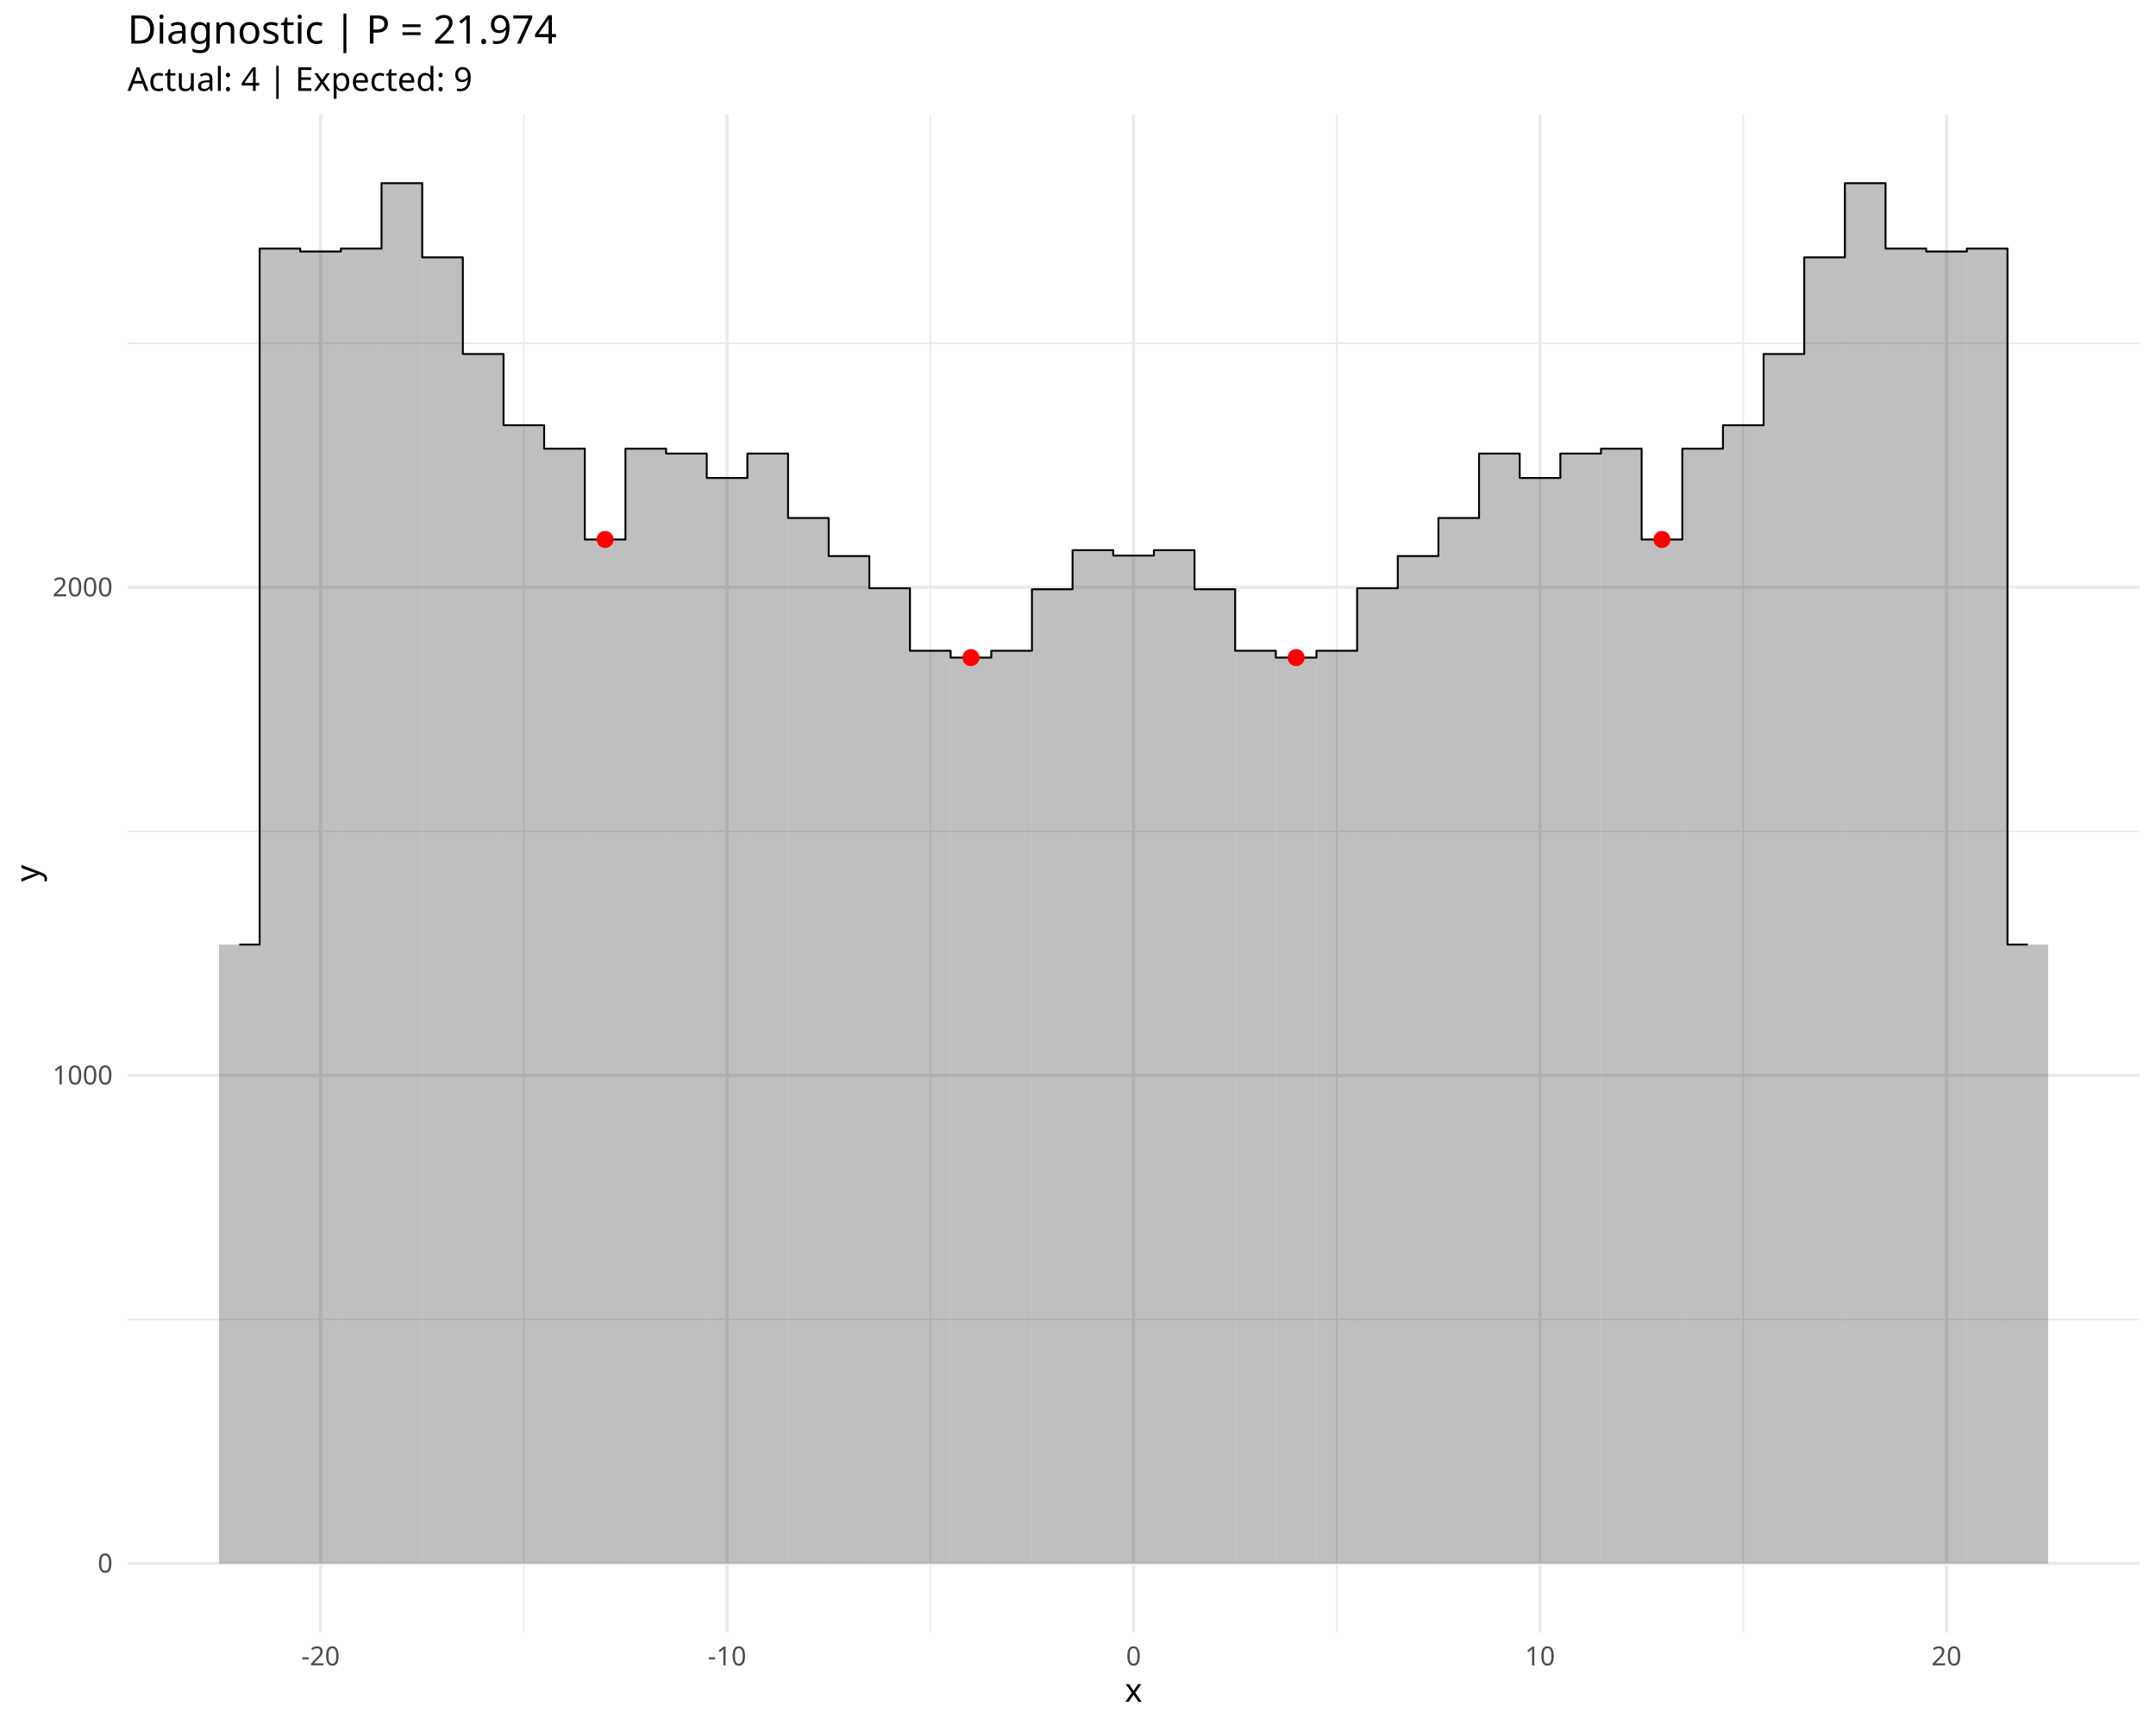
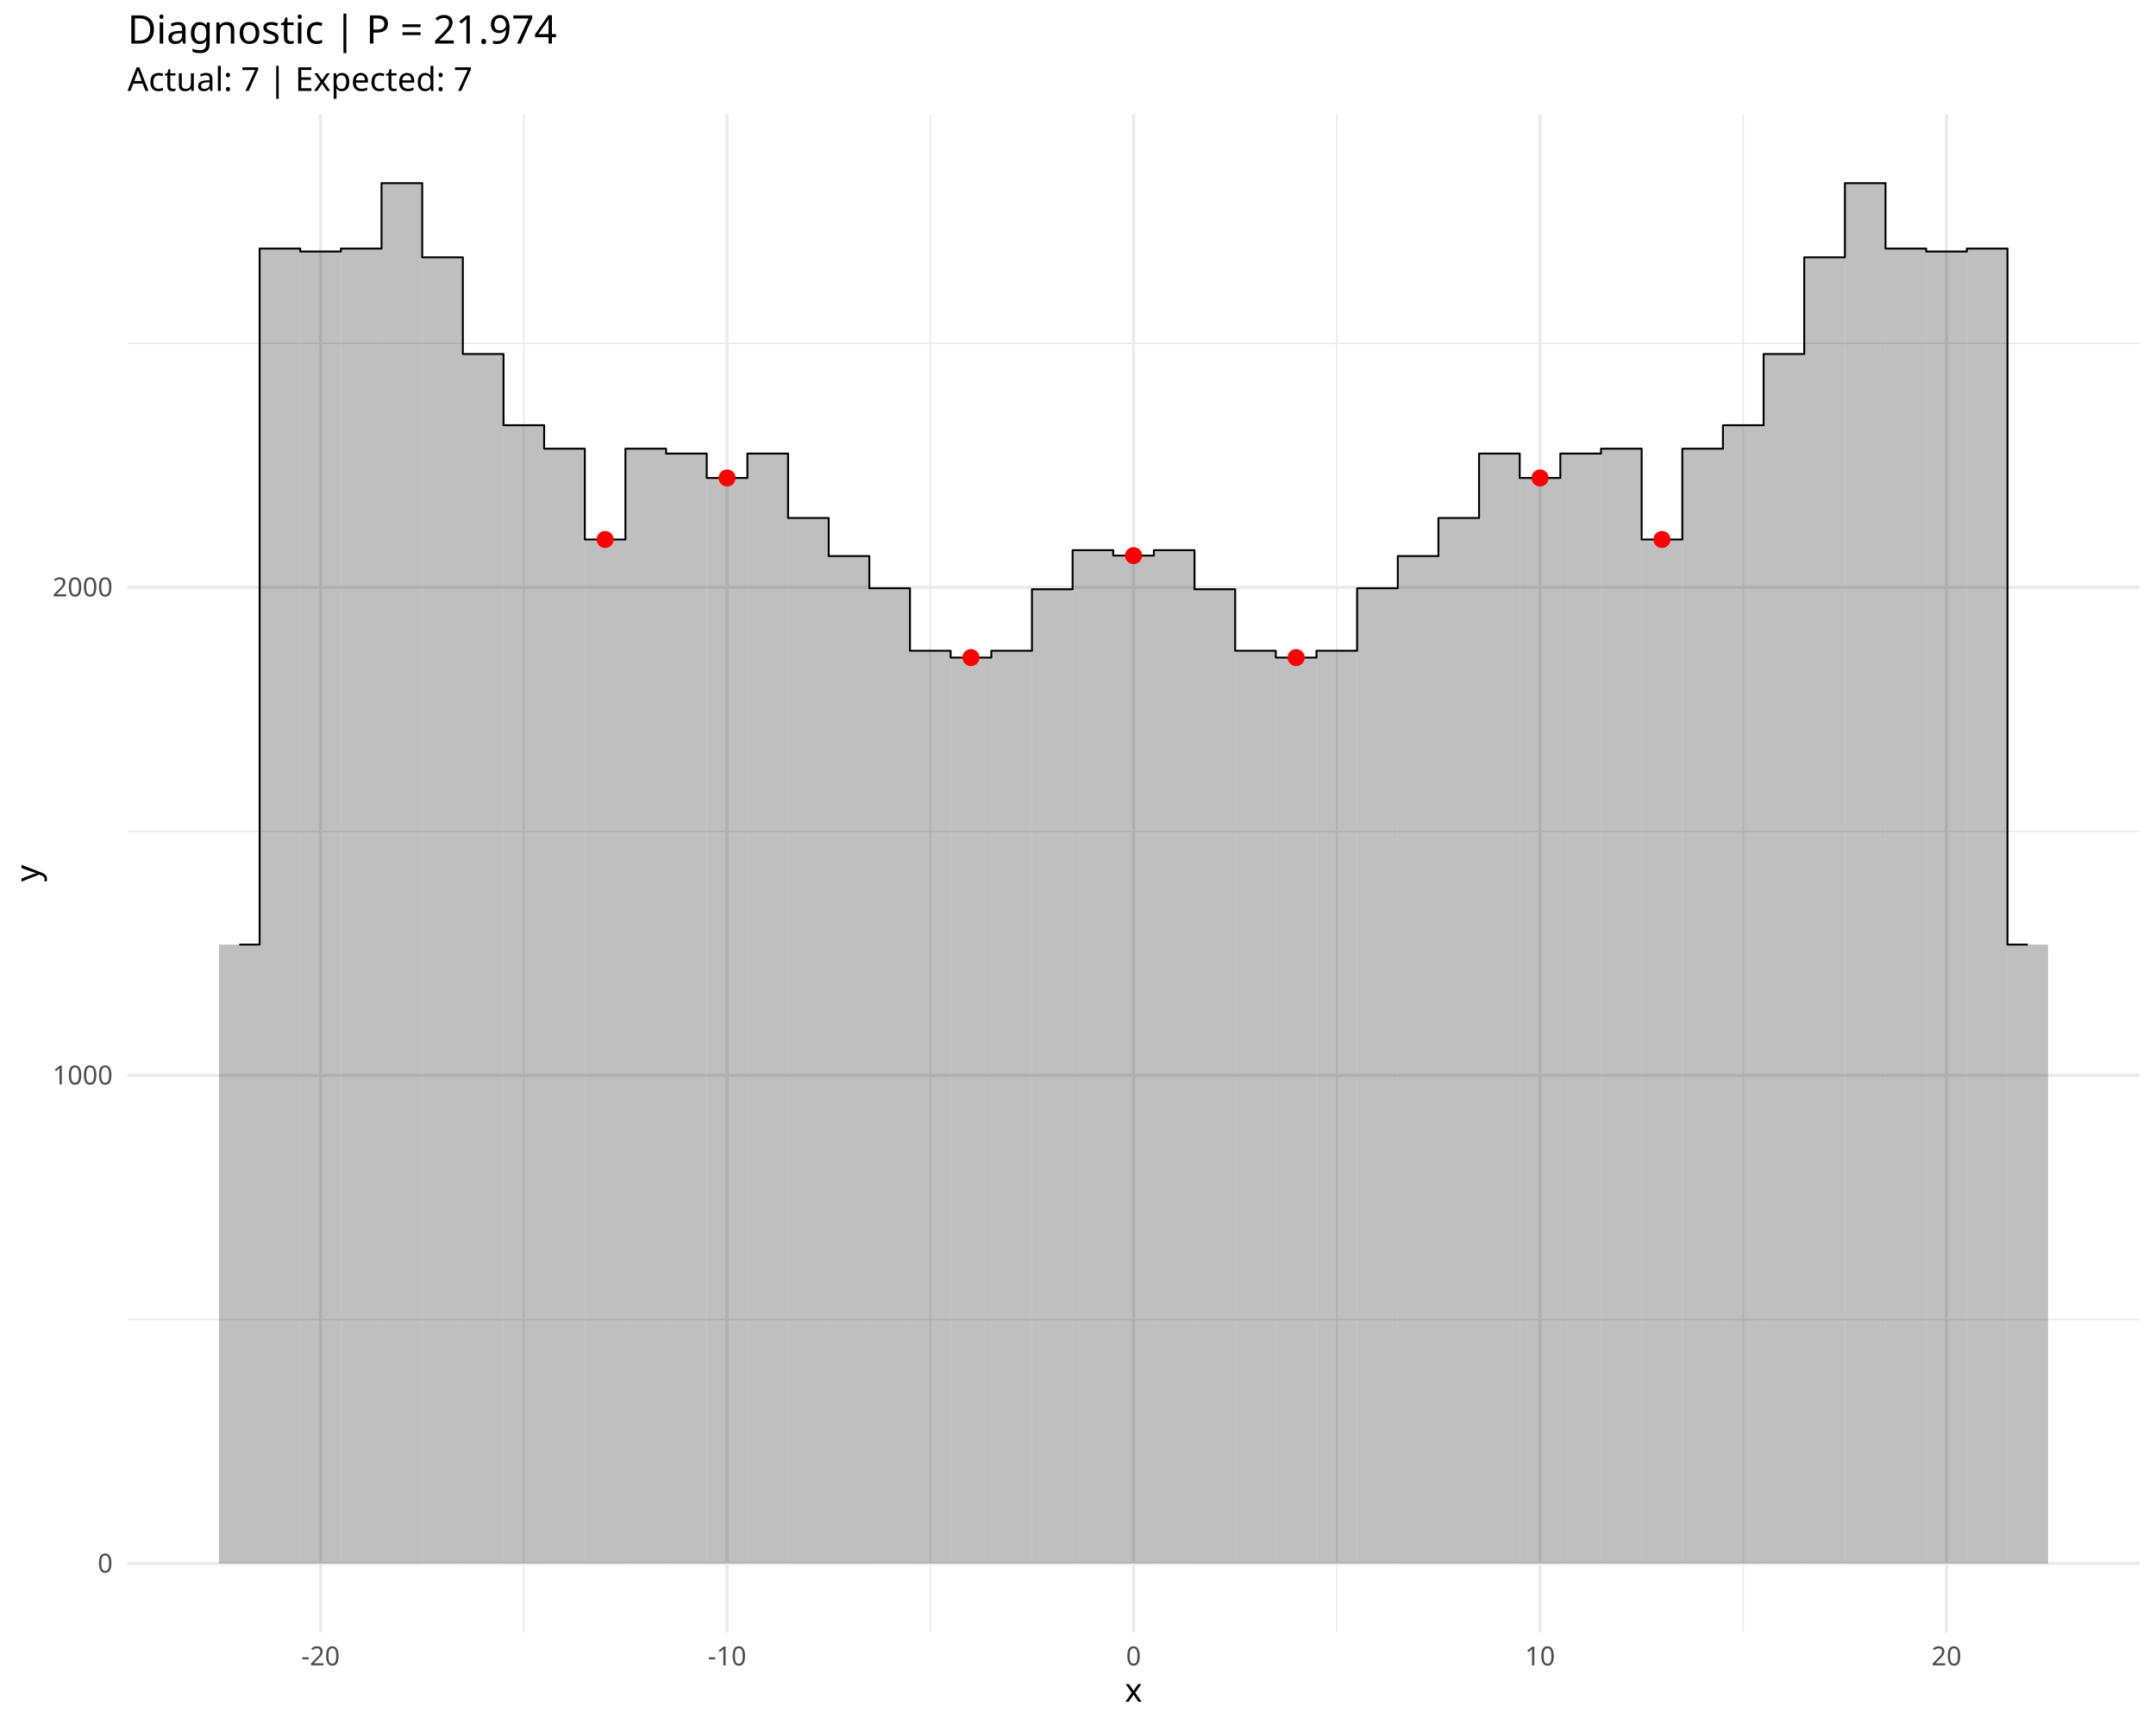
<svg xmlns="http://www.w3.org/2000/svg" class="svglite" data-engine-version="2.0" width="720.00pt" height="576.00pt" viewBox="0 0 720.00 576.00">
  <defs>
    <style type="text/css">
    .svglite line, .svglite polyline, .svglite polygon, .svglite path, .svglite rect, .svglite circle {
      fill: none;
      stroke: #000000;
      stroke-linecap: round;
      stroke-linejoin: round;
      stroke-miterlimit: 10.00;
    }
  </style>
  </defs>
  <rect width="100%" height="100%" style="stroke: none; fill: #FFFFFF;" />
  <defs>
    <clipPath id="cpMC4wMHw3MjAuMDB8MC4wMHw1NzYuMDA=">
      <rect x="0.00" y="0.00" width="720.00" height="576.00" />
    </clipPath>
  </defs>
  <g clip-path="url(#cpMC4wMHw3MjAuMDB8MC4wMHw1NzYuMDA=)">
    <rect x="0.00" y="0.00" width="720.00" height="576.00" style="stroke-width: 1.07; stroke: none; fill: #FFFFFF;" />
  </g>
  <defs>
    <clipPath id="cpNDIuNTh8NzE0LjUyfDM4LjEyfDU0NS4xMQ==">
      <rect x="42.58" y="38.12" width="671.94" height="507.00" />
    </clipPath>
  </defs>
  <g clip-path="url(#cpNDIuNTh8NzE0LjUyfDM4LjEyfDU0NS4xMQ==)">
    <polyline points="42.58,440.58 714.52,440.58 " style="stroke-width: 0.53; stroke: #EBEBEB; stroke-linecap: butt;" />
    <polyline points="42.58,277.60 714.52,277.60 " style="stroke-width: 0.53; stroke: #EBEBEB; stroke-linecap: butt;" />
    <polyline points="42.58,114.62 714.52,114.62 " style="stroke-width: 0.53; stroke: #EBEBEB; stroke-linecap: butt;" />
    <polyline points="174.93,545.11 174.93,38.12 " style="stroke-width: 0.53; stroke: #EBEBEB; stroke-linecap: butt;" />
    <polyline points="310.68,545.11 310.68,38.12 " style="stroke-width: 0.53; stroke: #EBEBEB; stroke-linecap: butt;" />
    <polyline points="446.42,545.11 446.42,38.12 " style="stroke-width: 0.53; stroke: #EBEBEB; stroke-linecap: butt;" />
    <polyline points="582.17,545.11 582.17,38.12 " style="stroke-width: 0.53; stroke: #EBEBEB; stroke-linecap: butt;" />
    <polyline points="42.58,522.07 714.52,522.07 " style="stroke-width: 1.07; stroke: #EBEBEB; stroke-linecap: butt;" />
    <polyline points="42.58,359.09 714.52,359.09 " style="stroke-width: 1.07; stroke: #EBEBEB; stroke-linecap: butt;" />
    <polyline points="42.58,196.11 714.52,196.11 " style="stroke-width: 1.07; stroke: #EBEBEB; stroke-linecap: butt;" />
    <polyline points="107.06,545.11 107.06,38.12 " style="stroke-width: 1.07; stroke: #EBEBEB; stroke-linecap: butt;" />
    <polyline points="242.81,545.11 242.81,38.12 " style="stroke-width: 1.07; stroke: #EBEBEB; stroke-linecap: butt;" />
    <polyline points="378.55,545.11 378.55,38.12 " style="stroke-width: 1.07; stroke: #EBEBEB; stroke-linecap: butt;" />
    <polyline points="514.30,545.11 514.30,38.12 " style="stroke-width: 1.07; stroke: #EBEBEB; stroke-linecap: butt;" />
    <polyline points="650.04,545.11 650.04,38.12 " style="stroke-width: 1.07; stroke: #EBEBEB; stroke-linecap: butt;" />
    <rect x="73.13" y="315.41" width="13.57" height="206.66" style="stroke-width: 1.07; stroke: none; stroke-linecap: butt; stroke-linejoin: miter; fill: #000000; fill-opacity: 0.25;" />
    <rect x="86.70" y="83.00" width="13.57" height="439.07" style="stroke-width: 1.07; stroke: none; stroke-linecap: butt; stroke-linejoin: miter; fill: #000000; fill-opacity: 0.25;" />
    <rect x="100.27" y="83.98" width="13.57" height="438.09" style="stroke-width: 1.07; stroke: none; stroke-linecap: butt; stroke-linejoin: miter; fill: #000000; fill-opacity: 0.25;" />
    <rect x="113.85" y="83.00" width="13.57" height="439.07" style="stroke-width: 1.07; stroke: none; stroke-linecap: butt; stroke-linejoin: miter; fill: #000000; fill-opacity: 0.25;" />
    <rect x="127.42" y="61.16" width="13.57" height="460.91" style="stroke-width: 1.07; stroke: none; stroke-linecap: butt; stroke-linejoin: miter; fill: #000000; fill-opacity: 0.25;" />
    <rect x="141.00" y="85.93" width="13.57" height="436.13" style="stroke-width: 1.07; stroke: none; stroke-linecap: butt; stroke-linejoin: miter; fill: #000000; fill-opacity: 0.25;" />
    <rect x="154.57" y="118.20" width="13.57" height="403.86" style="stroke-width: 1.07; stroke: none; stroke-linecap: butt; stroke-linejoin: miter; fill: #000000; fill-opacity: 0.25;" />
    <rect x="168.15" y="142.00" width="13.57" height="380.07" style="stroke-width: 1.07; stroke: none; stroke-linecap: butt; stroke-linejoin: miter; fill: #000000; fill-opacity: 0.25;" />
    <rect x="181.72" y="149.82" width="13.57" height="372.24" style="stroke-width: 1.07; stroke: none; stroke-linecap: butt; stroke-linejoin: miter; fill: #000000; fill-opacity: 0.25;" />
    <rect x="195.30" y="180.14" width="13.57" height="341.93" style="stroke-width: 1.07; stroke: none; stroke-linecap: butt; stroke-linejoin: miter; fill: #000000; fill-opacity: 0.25;" />
    <rect x="208.87" y="149.82" width="13.57" height="372.24" style="stroke-width: 1.07; stroke: none; stroke-linecap: butt; stroke-linejoin: miter; fill: #000000; fill-opacity: 0.25;" />
    <rect x="222.44" y="151.45" width="13.57" height="370.61" style="stroke-width: 1.07; stroke: none; stroke-linecap: butt; stroke-linejoin: miter; fill: #000000; fill-opacity: 0.25;" />
    <rect x="236.02" y="159.60" width="13.57" height="362.47" style="stroke-width: 1.07; stroke: none; stroke-linecap: butt; stroke-linejoin: miter; fill: #000000; fill-opacity: 0.25;" />
    <rect x="249.59" y="151.45" width="13.57" height="370.61" style="stroke-width: 1.07; stroke: none; stroke-linecap: butt; stroke-linejoin: miter; fill: #000000; fill-opacity: 0.25;" />
    <rect x="263.17" y="172.97" width="13.57" height="349.10" style="stroke-width: 1.07; stroke: none; stroke-linecap: butt; stroke-linejoin: miter; fill: #000000; fill-opacity: 0.25;" />
    <rect x="276.74" y="185.68" width="13.57" height="336.39" style="stroke-width: 1.07; stroke: none; stroke-linecap: butt; stroke-linejoin: miter; fill: #000000; fill-opacity: 0.25;" />
    <rect x="290.32" y="196.43" width="13.57" height="325.63" style="stroke-width: 1.07; stroke: none; stroke-linecap: butt; stroke-linejoin: miter; fill: #000000; fill-opacity: 0.25;" />
    <rect x="303.89" y="217.30" width="13.57" height="304.77" style="stroke-width: 1.07; stroke: none; stroke-linecap: butt; stroke-linejoin: miter; fill: #000000; fill-opacity: 0.25;" />
    <rect x="317.47" y="219.58" width="13.57" height="302.49" style="stroke-width: 1.07; stroke: none; stroke-linecap: butt; stroke-linejoin: miter; fill: #000000; fill-opacity: 0.25;" />
    <rect x="331.04" y="217.30" width="13.57" height="304.77" style="stroke-width: 1.07; stroke: none; stroke-linecap: butt; stroke-linejoin: miter; fill: #000000; fill-opacity: 0.25;" />
    <rect x="344.62" y="196.76" width="13.57" height="325.31" style="stroke-width: 1.07; stroke: none; stroke-linecap: butt; stroke-linejoin: miter; fill: #000000; fill-opacity: 0.25;" />
    <rect x="358.19" y="183.72" width="13.57" height="338.34" style="stroke-width: 1.07; stroke: none; stroke-linecap: butt; stroke-linejoin: miter; fill: #000000; fill-opacity: 0.25;" />
    <rect x="371.76" y="185.52" width="13.57" height="336.55" style="stroke-width: 1.07; stroke: none; stroke-linecap: butt; stroke-linejoin: miter; fill: #000000; fill-opacity: 0.25;" />
    <rect x="385.34" y="183.72" width="13.57" height="338.34" style="stroke-width: 1.07; stroke: none; stroke-linecap: butt; stroke-linejoin: miter; fill: #000000; fill-opacity: 0.25;" />
    <rect x="398.91" y="196.76" width="13.57" height="325.31" style="stroke-width: 1.07; stroke: none; stroke-linecap: butt; stroke-linejoin: miter; fill: #000000; fill-opacity: 0.25;" />
    <rect x="412.49" y="217.30" width="13.57" height="304.77" style="stroke-width: 1.07; stroke: none; stroke-linecap: butt; stroke-linejoin: miter; fill: #000000; fill-opacity: 0.25;" />
    <rect x="426.06" y="219.58" width="13.57" height="302.49" style="stroke-width: 1.07; stroke: none; stroke-linecap: butt; stroke-linejoin: miter; fill: #000000; fill-opacity: 0.25;" />
    <rect x="439.64" y="217.30" width="13.57" height="304.77" style="stroke-width: 1.07; stroke: none; stroke-linecap: butt; stroke-linejoin: miter; fill: #000000; fill-opacity: 0.25;" />
    <rect x="453.21" y="196.43" width="13.57" height="325.63" style="stroke-width: 1.07; stroke: none; stroke-linecap: butt; stroke-linejoin: miter; fill: #000000; fill-opacity: 0.25;" />
    <rect x="466.79" y="185.68" width="13.57" height="336.39" style="stroke-width: 1.07; stroke: none; stroke-linecap: butt; stroke-linejoin: miter; fill: #000000; fill-opacity: 0.25;" />
    <rect x="480.36" y="172.97" width="13.57" height="349.10" style="stroke-width: 1.07; stroke: none; stroke-linecap: butt; stroke-linejoin: miter; fill: #000000; fill-opacity: 0.25;" />
    <rect x="493.93" y="151.45" width="13.57" height="370.61" style="stroke-width: 1.07; stroke: none; stroke-linecap: butt; stroke-linejoin: miter; fill: #000000; fill-opacity: 0.25;" />
    <rect x="507.51" y="159.60" width="13.57" height="362.47" style="stroke-width: 1.07; stroke: none; stroke-linecap: butt; stroke-linejoin: miter; fill: #000000; fill-opacity: 0.25;" />
    <rect x="521.08" y="151.45" width="13.57" height="370.61" style="stroke-width: 1.07; stroke: none; stroke-linecap: butt; stroke-linejoin: miter; fill: #000000; fill-opacity: 0.25;" />
    <rect x="534.66" y="149.82" width="13.57" height="372.24" style="stroke-width: 1.07; stroke: none; stroke-linecap: butt; stroke-linejoin: miter; fill: #000000; fill-opacity: 0.25;" />
    <rect x="548.23" y="180.14" width="13.57" height="341.93" style="stroke-width: 1.07; stroke: none; stroke-linecap: butt; stroke-linejoin: miter; fill: #000000; fill-opacity: 0.25;" />
    <rect x="561.81" y="149.82" width="13.57" height="372.24" style="stroke-width: 1.07; stroke: none; stroke-linecap: butt; stroke-linejoin: miter; fill: #000000; fill-opacity: 0.25;" />
    <rect x="575.38" y="142.00" width="13.57" height="380.07" style="stroke-width: 1.07; stroke: none; stroke-linecap: butt; stroke-linejoin: miter; fill: #000000; fill-opacity: 0.25;" />
    <rect x="588.96" y="118.20" width="13.57" height="403.86" style="stroke-width: 1.07; stroke: none; stroke-linecap: butt; stroke-linejoin: miter; fill: #000000; fill-opacity: 0.25;" />
    <rect x="602.53" y="85.93" width="13.57" height="436.13" style="stroke-width: 1.07; stroke: none; stroke-linecap: butt; stroke-linejoin: miter; fill: #000000; fill-opacity: 0.25;" />
    <rect x="616.11" y="61.16" width="13.57" height="460.91" style="stroke-width: 1.07; stroke: none; stroke-linecap: butt; stroke-linejoin: miter; fill: #000000; fill-opacity: 0.25;" />
    <rect x="629.68" y="83.00" width="13.57" height="439.07" style="stroke-width: 1.07; stroke: none; stroke-linecap: butt; stroke-linejoin: miter; fill: #000000; fill-opacity: 0.25;" />
    <rect x="643.25" y="83.98" width="13.57" height="438.09" style="stroke-width: 1.07; stroke: none; stroke-linecap: butt; stroke-linejoin: miter; fill: #000000; fill-opacity: 0.25;" />
    <rect x="656.83" y="83.00" width="13.57" height="439.07" style="stroke-width: 1.07; stroke: none; stroke-linecap: butt; stroke-linejoin: miter; fill: #000000; fill-opacity: 0.25;" />
    <rect x="670.40" y="315.41" width="13.57" height="206.66" style="stroke-width: 1.07; stroke: none; stroke-linecap: butt; stroke-linejoin: miter; fill: #000000; fill-opacity: 0.25;" />
    <polyline points="79.91,315.41 86.70,315.41 86.70,83.00 100.27,83.00 100.27,83.98 113.85,83.98 113.85,83.00 127.42,83.00 127.42,61.16 141.00,61.16 141.00,85.93 154.57,85.93 154.57,118.20 168.15,118.20 168.15,142.00 181.72,142.00 181.72,149.82 195.30,149.82 195.30,180.14 208.87,180.14 208.87,149.82 222.44,149.82 222.44,151.45 236.02,151.45 236.02,159.60 249.59,159.60 249.59,151.45 263.17,151.45 263.17,172.97 276.74,172.97 276.74,185.68 290.32,185.68 290.32,196.43 303.89,196.43 303.89,217.30 317.47,217.30 317.47,219.58 331.04,219.58 331.04,217.30 344.62,217.30 344.62,196.76 358.19,196.76 358.19,183.72 371.76,183.72 371.76,185.52 385.34,185.52 385.34,183.72 398.91,183.72 398.91,196.76 412.49,196.76 412.49,217.30 426.06,217.30 426.06,219.58 439.64,219.58 439.64,217.30 453.21,217.30 453.21,196.43 466.79,196.43 466.79,185.68 480.36,185.68 480.36,172.97 493.93,172.97 493.93,151.45 507.51,151.45 507.51,159.60 521.08,159.60 521.08,151.45 534.66,151.45 534.66,149.82 548.23,149.82 548.23,180.14 561.81,180.14 561.81,149.82 575.38,149.82 575.38,142.00 588.96,142.00 588.96,118.20 602.53,118.20 602.53,85.93 616.11,85.93 616.11,61.16 629.68,61.16 629.68,83.00 643.25,83.00 643.25,83.98 656.83,83.98 656.83,83.00 670.40,83.00 670.40,315.41 677.19,315.41 " style="stroke-width: 0.64; stroke-linecap: butt;" />
    <circle cx="202.08" cy="180.14" r="2.49" style="stroke-width: 0.71; stroke: #FF0000; fill: #FF0000;" />
+     <circle cx="242.81" cy="159.60" r="2.49" style="stroke-width: 0.71; stroke: #FF0000; fill: #FF0000;" />
    <circle cx="324.25" cy="219.58" r="2.49" style="stroke-width: 0.71; stroke: #FF0000; fill: #FF0000;" />
+     <circle cx="378.55" cy="185.52" r="2.49" style="stroke-width: 0.71; stroke: #FF0000; fill: #FF0000;" />
    <circle cx="432.85" cy="219.58" r="2.49" style="stroke-width: 0.71; stroke: #FF0000; fill: #FF0000;" />
+     <circle cx="514.30" cy="159.60" r="2.49" style="stroke-width: 0.71; stroke: #FF0000; fill: #FF0000;" />
    <circle cx="555.02" cy="180.14" r="2.49" style="stroke-width: 0.71; stroke: #FF0000; fill: #FF0000;" />
  </g>
  <g clip-path="url(#cpMC4wMHw3MjAuMDB8MC4wMHw1NzYuMDA=)">
    <text x="37.65" y="525.10" text-anchor="end" style="font-size: 8.80px; fill: #4D4D4D; font-family: sans;" textLength="4.89px" lengthAdjust="spacingAndGlyphs">0</text>
    <text x="37.65" y="362.12" text-anchor="end" style="font-size: 8.80px; fill: #4D4D4D; font-family: sans;" textLength="19.58px" lengthAdjust="spacingAndGlyphs">1000</text>
    <text x="37.65" y="199.14" text-anchor="end" style="font-size: 8.80px; fill: #4D4D4D; font-family: sans;" textLength="19.58px" lengthAdjust="spacingAndGlyphs">2000</text>
    <text x="107.06" y="556.10" text-anchor="middle" style="font-size: 8.80px; fill: #4D4D4D; font-family: sans;" textLength="12.72px" lengthAdjust="spacingAndGlyphs">-20</text>
    <text x="242.81" y="556.10" text-anchor="middle" style="font-size: 8.80px; fill: #4D4D4D; font-family: sans;" textLength="12.72px" lengthAdjust="spacingAndGlyphs">-10</text>
    <text x="378.55" y="556.10" text-anchor="middle" style="font-size: 8.80px; fill: #4D4D4D; font-family: sans;" textLength="4.89px" lengthAdjust="spacingAndGlyphs">0</text>
    <text x="514.30" y="556.10" text-anchor="middle" style="font-size: 8.80px; fill: #4D4D4D; font-family: sans;" textLength="9.79px" lengthAdjust="spacingAndGlyphs">10</text>
    <text x="650.04" y="556.10" text-anchor="middle" style="font-size: 8.80px; fill: #4D4D4D; font-family: sans;" textLength="9.79px" lengthAdjust="spacingAndGlyphs">20</text>
    <text x="378.55" y="568.24" text-anchor="middle" style="font-size: 11.00px; font-family: sans;" textLength="5.50px" lengthAdjust="spacingAndGlyphs">x</text>
    <text transform="translate(13.05,291.61) rotate(-90)" text-anchor="middle" style="font-size: 11.00px; font-family: sans;" textLength="5.50px" lengthAdjust="spacingAndGlyphs">y</text>
-     <text x="42.58" y="30.35" style="font-size: 11.00px; font-family: sans;" textLength="109.88px" lengthAdjust="spacingAndGlyphs">Actual: 4 | Expected: 9</text>
+     <text x="42.58" y="30.35" style="font-size: 11.00px; font-family: sans;" textLength="109.88px" lengthAdjust="spacingAndGlyphs">Actual: 7 | Expected: 7</text>
    <text x="42.58" y="14.56" style="font-size: 13.20px; font-family: sans;" textLength="136.64px" lengthAdjust="spacingAndGlyphs">Diagnostic | P = 21.974</text>
  </g>
</svg>
